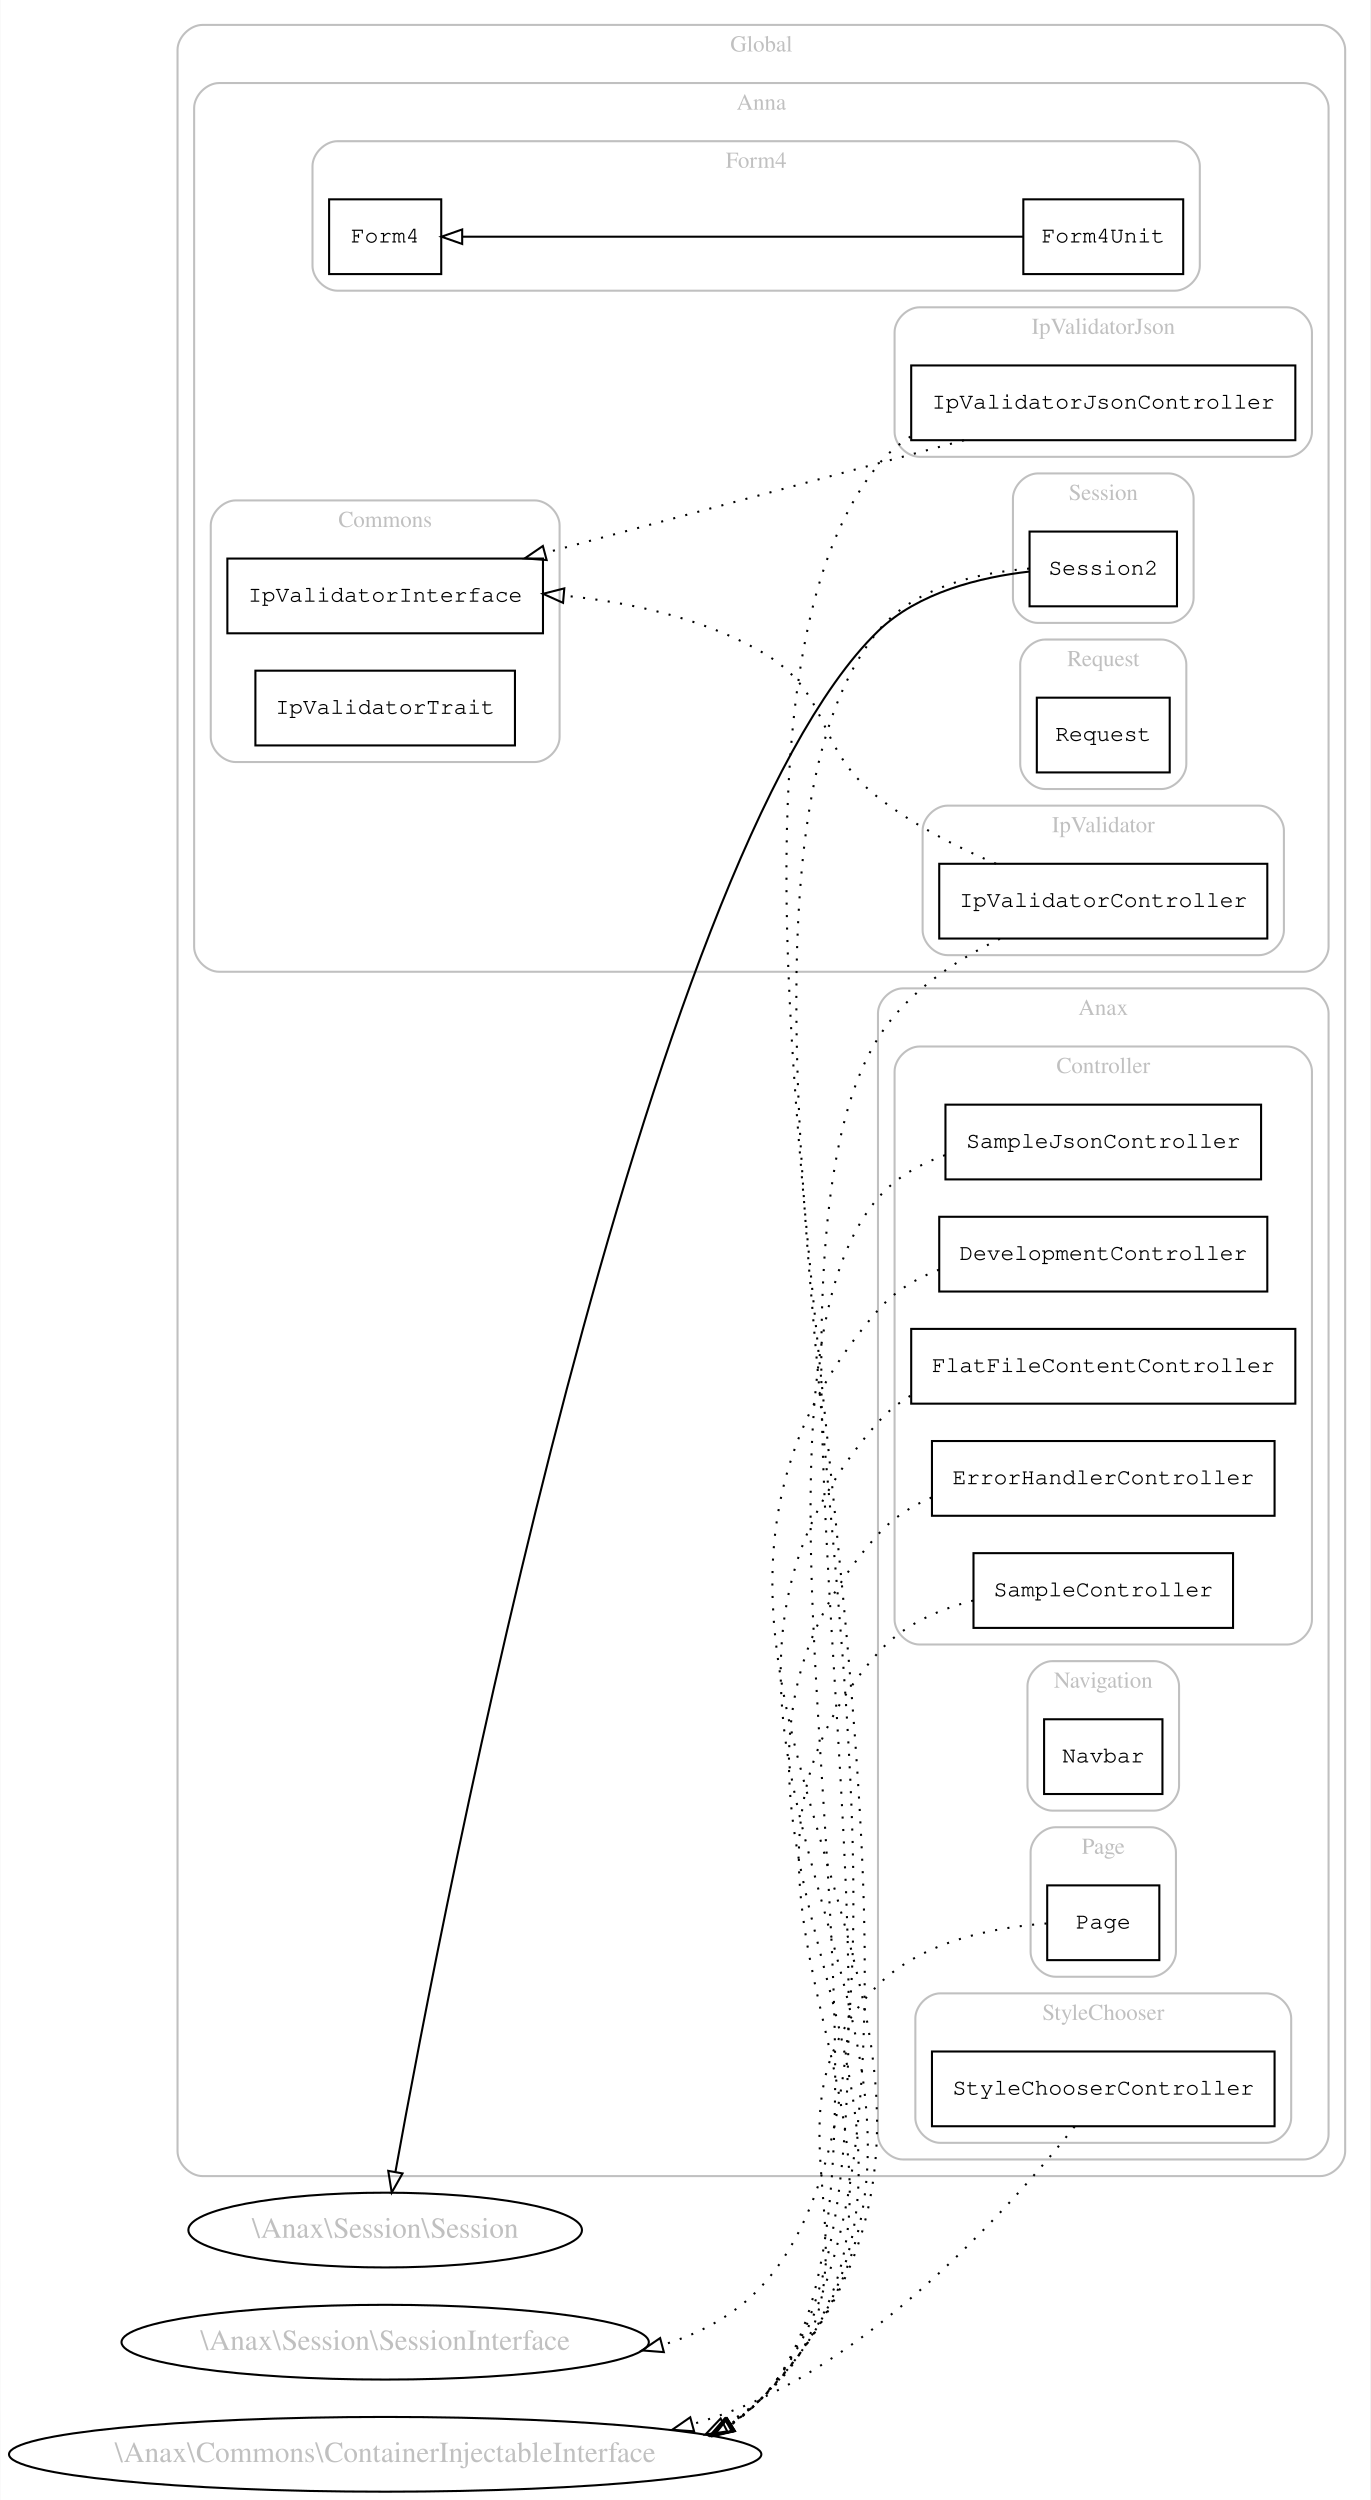
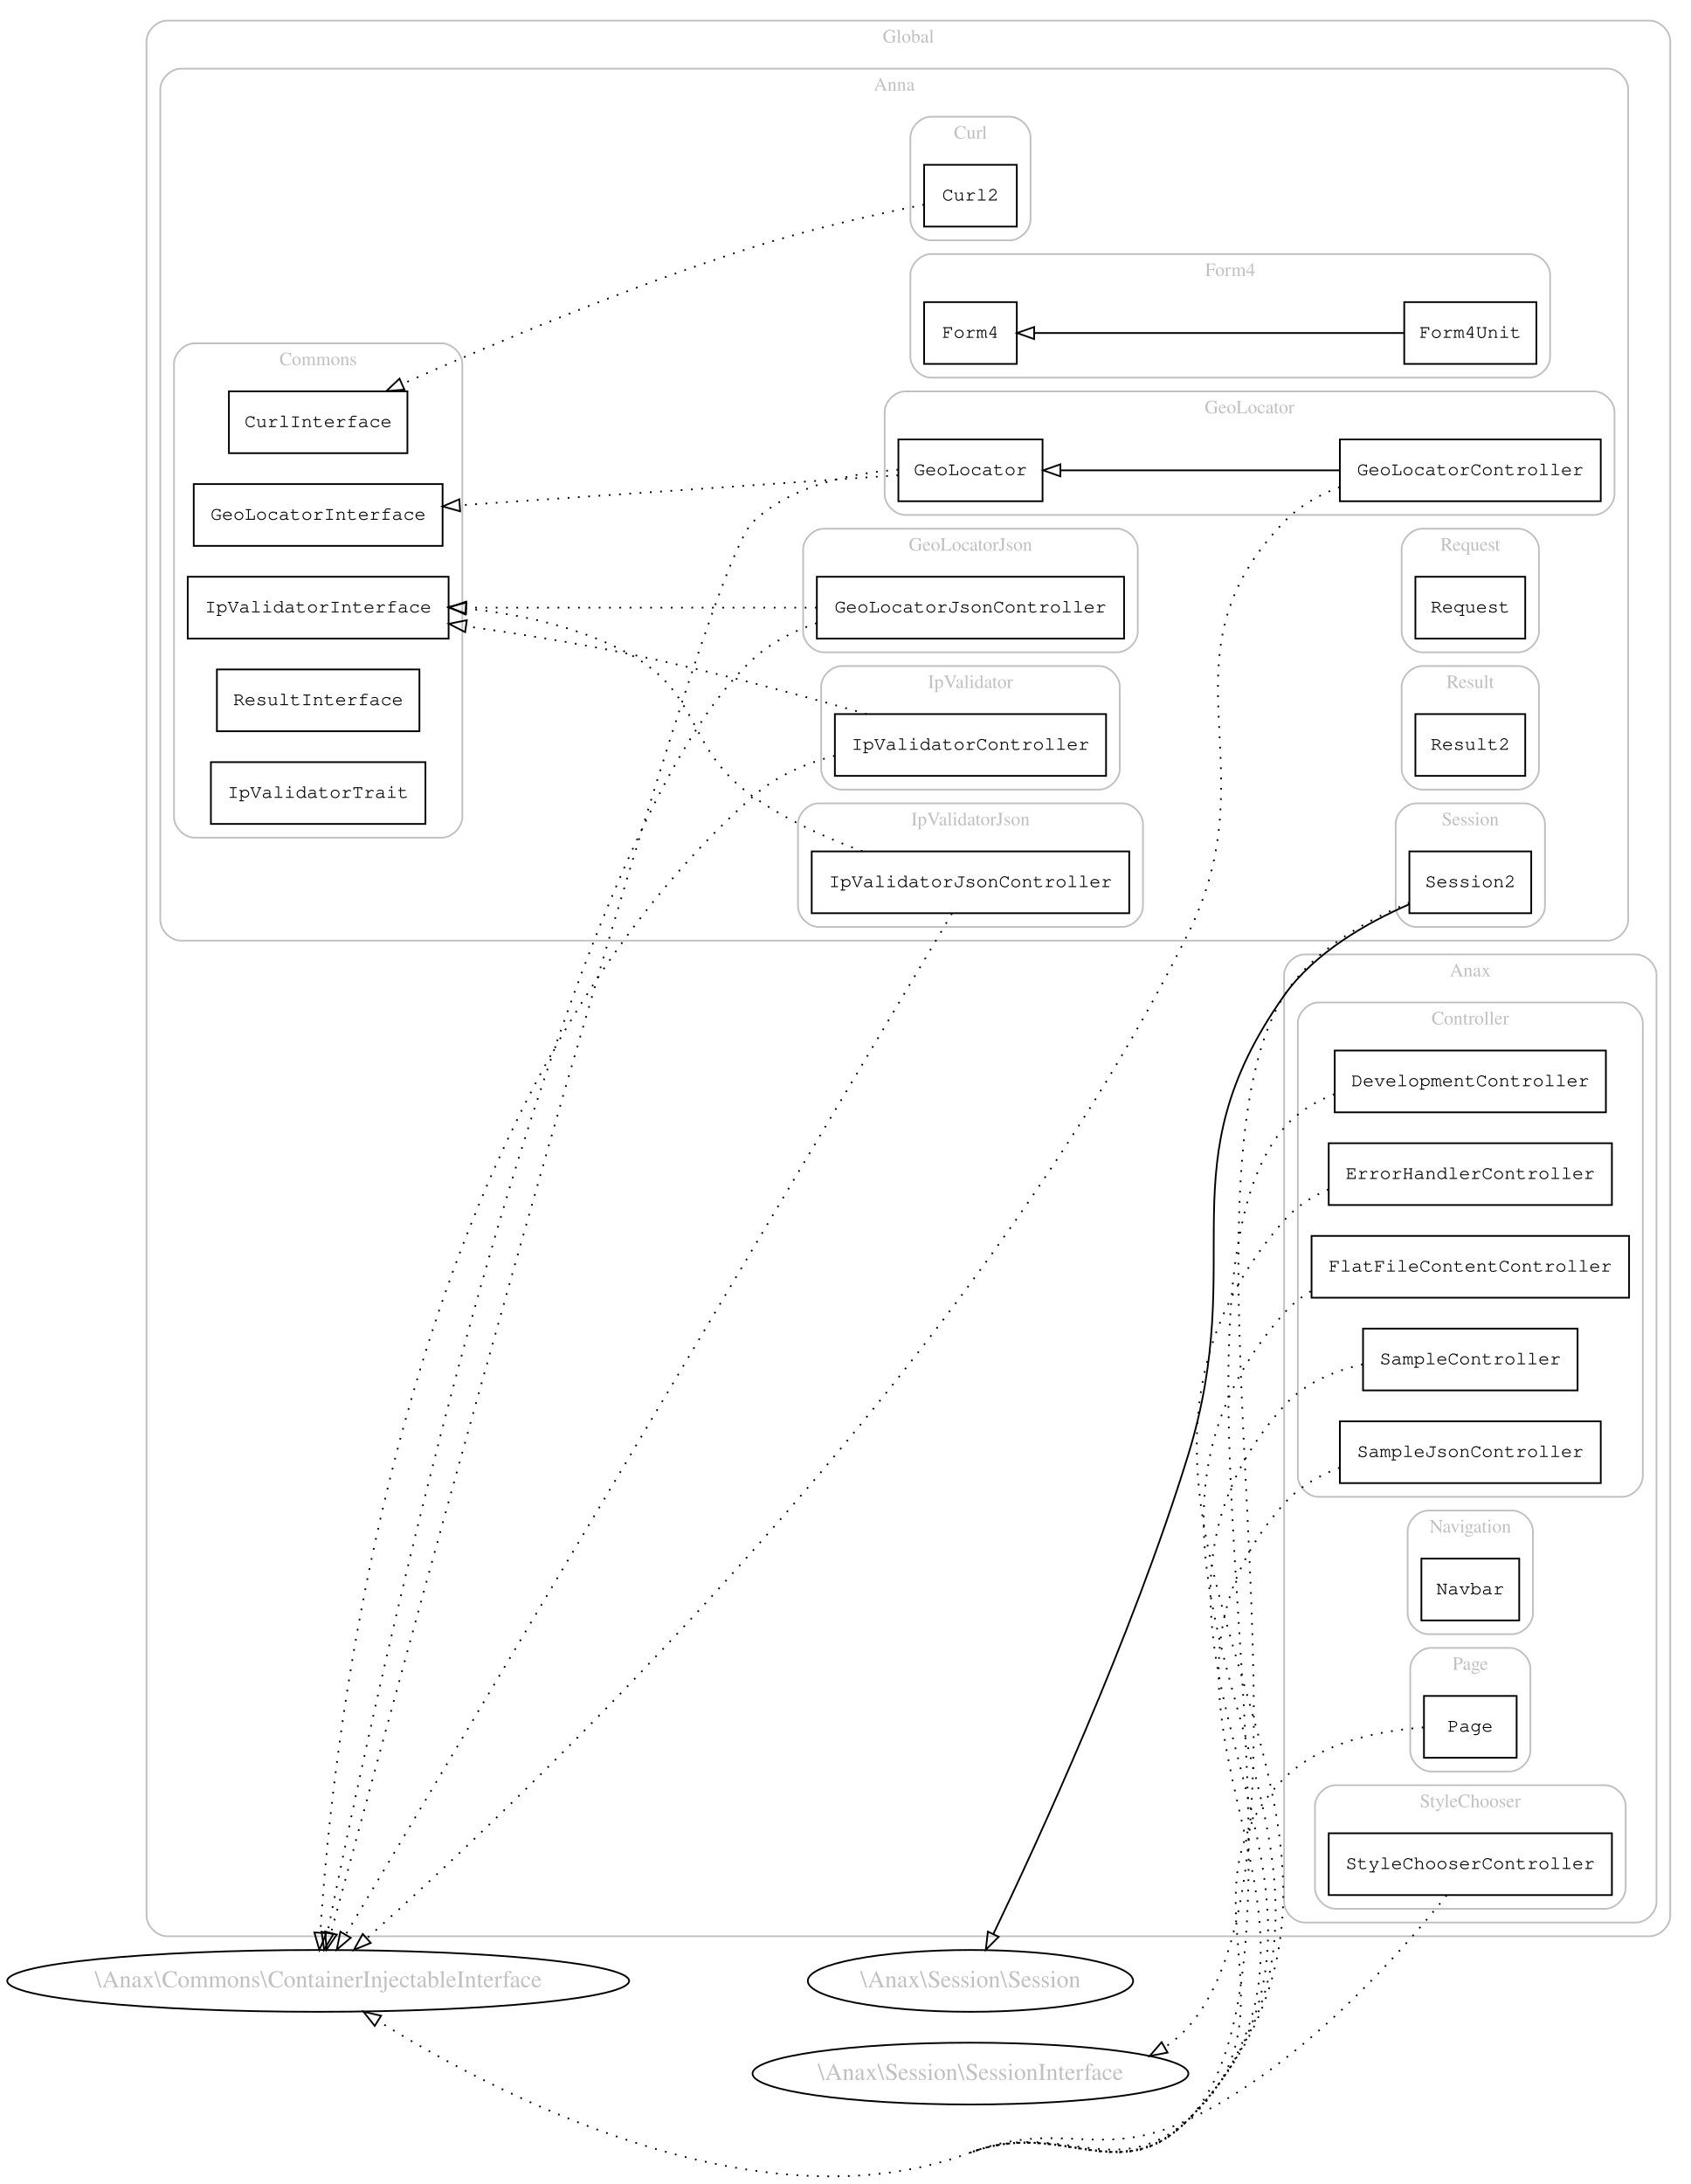
- <svg xmlns="http://www.w3.org/2000/svg" width="660pt" height="1204pt" viewBox="0.00 0.00 659.67 1204.00">
-   <g id="graph0" class="graph" transform="scale(1 1) rotate(0) translate(4 1200)">
-     <polygon fill="#ffffff" stroke="transparent" points="-4,4 -4,-1200 655.668,-1200 655.668,4 -4,4" />
+ <svg xmlns="http://www.w3.org/2000/svg" width="985pt" height="1272pt" viewBox="0.00 0.00 985.15 1272.32">
+   <g id="graph0" class="graph" transform="scale(1 1) rotate(0) translate(4 1268.324)">
+     <polygon fill="#ffffff" stroke="transparent" points="-4,4 -4,-1268.324 981.145,-1268.324 981.145,4 -4,4" />
    <g id="clust1" class="cluster">
-       <path fill="none" stroke="#c0c0c0" d="M93.334,-152C93.334,-152 631.668,-152 631.668,-152 637.668,-152 643.668,-158 643.668,-164 643.668,-164 643.668,-1176 643.668,-1176 643.668,-1182 637.668,-1188 631.668,-1188 631.668,-1188 93.334,-1188 93.334,-1188 87.334,-1188 81.334,-1182 81.334,-1176 81.334,-1176 81.334,-164 81.334,-164 81.334,-158 87.334,-152 93.334,-152" />
-       <text text-anchor="middle" x="362.501" y="-1175.2" font-family="Times,serif" font-size="11.00" fill="#c0c0c0">Global</text>
+       <path fill="none" stroke="#c0c0c0" d="M93.334,-140.324C93.334,-140.324 957.145,-140.324 957.145,-140.324 963.145,-140.324 969.145,-146.324 969.145,-152.324 969.145,-152.324 969.145,-1244.324 969.145,-1244.324 969.145,-1250.324 963.145,-1256.324 957.145,-1256.324 957.145,-1256.324 93.334,-1256.324 93.334,-1256.324 87.334,-1256.324 81.334,-1250.324 81.334,-1244.324 81.334,-1244.324 81.334,-152.324 81.334,-152.324 81.334,-146.324 87.334,-140.324 93.334,-140.324" />
+       <text text-anchor="middle" x="525.24" y="-1243.524" font-family="Times,serif" font-size="11.00" fill="#c0c0c0">Global</text>
    </g>
    <g id="clust2" class="cluster">
-       <path fill="none" stroke="#c0c0c0" d="M430.668,-160C430.668,-160 623.668,-160 623.668,-160 629.668,-160 635.668,-166 635.668,-172 635.668,-172 635.668,-712 635.668,-712 635.668,-718 629.668,-724 623.668,-724 623.668,-724 430.668,-724 430.668,-724 424.668,-724 418.668,-718 418.668,-712 418.668,-712 418.668,-172 418.668,-172 418.668,-166 424.668,-160 430.668,-160" />
-       <text text-anchor="middle" x="527.168" y="-711.2" font-family="Times,serif" font-size="11.00" fill="#c0c0c0">Anax</text>
+       <path fill="none" stroke="#c0c0c0" d="M101.334,-720.324C101.334,-720.324 932.645,-720.324 932.645,-720.324 938.645,-720.324 944.645,-726.324 944.645,-732.324 944.645,-732.324 944.645,-1216.324 944.645,-1216.324 944.645,-1222.324 938.645,-1228.324 932.645,-1228.324 932.645,-1228.324 101.334,-1228.324 101.334,-1228.324 95.334,-1228.324 89.334,-1222.324 89.334,-1216.324 89.334,-1216.324 89.334,-732.324 89.334,-732.324 89.334,-726.324 95.334,-720.324 101.334,-720.324" />
+       <text text-anchor="middle" x="516.99" y="-1215.524" font-family="Times,serif" font-size="11.00" fill="#c0c0c0">Anna</text>
    </g>
    <g id="clust3" class="cluster">
-       <path fill="none" stroke="#c0c0c0" d="M438.668,-408C438.668,-408 615.668,-408 615.668,-408 621.668,-408 627.668,-414 627.668,-420 627.668,-420 627.668,-684 627.668,-684 627.668,-690 621.668,-696 615.668,-696 615.668,-696 438.668,-696 438.668,-696 432.668,-696 426.668,-690 426.668,-684 426.668,-684 426.668,-420 426.668,-420 426.668,-414 432.668,-408 438.668,-408" />
-       <text text-anchor="middle" x="527.168" y="-683.2" font-family="Times,serif" font-size="11.00" fill="#c0c0c0">Controller</text>
+       <path fill="none" stroke="#c0c0c0" d="M109.334,-780.324C109.334,-780.324 253.334,-780.324 253.334,-780.324 259.334,-780.324 265.334,-786.324 265.334,-792.324 265.334,-792.324 265.334,-1056.324 265.334,-1056.324 265.334,-1062.324 259.334,-1068.324 253.334,-1068.324 253.334,-1068.324 109.334,-1068.324 109.334,-1068.324 103.334,-1068.324 97.334,-1062.324 97.334,-1056.324 97.334,-1056.324 97.334,-792.324 97.334,-792.324 97.334,-786.324 103.334,-780.324 109.334,-780.324" />
+       <text text-anchor="middle" x="181.334" y="-1055.524" font-family="Times,serif" font-size="11.00" fill="#c0c0c0">Commons</text>
    </g>
    <g id="clust4" class="cluster">
-       <path fill="none" stroke="#c0c0c0" d="M502.668,-328C502.668,-328 551.668,-328 551.668,-328 557.668,-328 563.668,-334 563.668,-340 563.668,-340 563.668,-388 563.668,-388 563.668,-394 557.668,-400 551.668,-400 551.668,-400 502.668,-400 502.668,-400 496.668,-400 490.668,-394 490.668,-388 490.668,-388 490.668,-340 490.668,-340 490.668,-334 496.668,-328 502.668,-328" />
-       <text text-anchor="middle" x="527.168" y="-387.2" font-family="Times,serif" font-size="11.00" fill="#c0c0c0">Navigation</text>
+       <path fill="none" stroke="#c0c0c0" d="M538.407,-1128.324C538.407,-1128.324 584.407,-1128.324 584.407,-1128.324 590.407,-1128.324 596.407,-1134.324 596.407,-1140.324 596.407,-1140.324 596.407,-1188.324 596.407,-1188.324 596.407,-1194.324 590.407,-1200.324 584.407,-1200.324 584.407,-1200.324 538.407,-1200.324 538.407,-1200.324 532.407,-1200.324 526.407,-1194.324 526.407,-1188.324 526.407,-1188.324 526.407,-1140.324 526.407,-1140.324 526.407,-1134.324 532.407,-1128.324 538.407,-1128.324" />
+       <text text-anchor="middle" x="561.407" y="-1187.524" font-family="Times,serif" font-size="11.00" fill="#c0c0c0">Curl</text>
    </g>
    <g id="clust5" class="cluster">
-       <path fill="none" stroke="#c0c0c0" d="M504.168,-248C504.168,-248 550.168,-248 550.168,-248 556.168,-248 562.168,-254 562.168,-260 562.168,-260 562.168,-308 562.168,-308 562.168,-314 556.168,-320 550.168,-320 550.168,-320 504.168,-320 504.168,-320 498.168,-320 492.168,-314 492.168,-308 492.168,-308 492.168,-260 492.168,-260 492.168,-254 498.168,-248 504.168,-248" />
-       <text text-anchor="middle" x="527.168" y="-307.2" font-family="Times,serif" font-size="11.00" fill="#c0c0c0">Page</text>
+       <path fill="none" stroke="#c0c0c0" d="M538.407,-1048.324C538.407,-1048.324 887.145,-1048.324 887.145,-1048.324 893.145,-1048.324 899.145,-1054.324 899.145,-1060.324 899.145,-1060.324 899.145,-1108.324 899.145,-1108.324 899.145,-1114.324 893.145,-1120.324 887.145,-1120.324 887.145,-1120.324 538.407,-1120.324 538.407,-1120.324 532.407,-1120.324 526.407,-1114.324 526.407,-1108.324 526.407,-1108.324 526.407,-1060.324 526.407,-1060.324 526.407,-1054.324 532.407,-1048.324 538.407,-1048.324" />
+       <text text-anchor="middle" x="712.776" y="-1107.524" font-family="Times,serif" font-size="11.00" fill="#c0c0c0">Form4</text>
    </g>
    <g id="clust6" class="cluster">
-       <path fill="none" stroke="#c0c0c0" d="M448.668,-168C448.668,-168 605.668,-168 605.668,-168 611.668,-168 617.668,-174 617.668,-180 617.668,-180 617.668,-228 617.668,-228 617.668,-234 611.668,-240 605.668,-240 605.668,-240 448.668,-240 448.668,-240 442.668,-240 436.668,-234 436.668,-228 436.668,-228 436.668,-180 436.668,-180 436.668,-174 442.668,-168 448.668,-168" />
-       <text text-anchor="middle" x="527.168" y="-227.2" font-family="Times,serif" font-size="11.00" fill="#c0c0c0">StyleChooser</text>
+       <path fill="none" stroke="#c0c0c0" d="M523.407,-968.324C523.407,-968.324 924.645,-968.324 924.645,-968.324 930.645,-968.324 936.645,-974.324 936.645,-980.324 936.645,-980.324 936.645,-1028.324 936.645,-1028.324 936.645,-1034.324 930.645,-1040.324 924.645,-1040.324 924.645,-1040.324 523.407,-1040.324 523.407,-1040.324 517.407,-1040.324 511.407,-1034.324 511.407,-1028.324 511.407,-1028.324 511.407,-980.324 511.407,-980.324 511.407,-974.324 517.407,-968.324 523.407,-968.324" />
+       <text text-anchor="middle" x="724.026" y="-1027.524" font-family="Times,serif" font-size="11.00" fill="#c0c0c0">GeoLocator</text>
    </g>
    <g id="clust7" class="cluster">
-       <path fill="none" stroke="#c0c0c0" d="M101.334,-732C101.334,-732 623.668,-732 623.668,-732 629.668,-732 635.668,-738 635.668,-744 635.668,-744 635.668,-1148 635.668,-1148 635.668,-1154 629.668,-1160 623.668,-1160 623.668,-1160 101.334,-1160 101.334,-1160 95.334,-1160 89.334,-1154 89.334,-1148 89.334,-1148 89.334,-744 89.334,-744 89.334,-738 95.334,-732 101.334,-732" />
-       <text text-anchor="middle" x="362.501" y="-1147.2" font-family="Times,serif" font-size="11.00" fill="#c0c0c0">Anna</text>
+       <path fill="none" stroke="#c0c0c0" d="M475.907,-888.324C475.907,-888.324 646.907,-888.324 646.907,-888.324 652.907,-888.324 658.907,-894.324 658.907,-900.324 658.907,-900.324 658.907,-948.324 658.907,-948.324 658.907,-954.324 652.907,-960.324 646.907,-960.324 646.907,-960.324 475.907,-960.324 475.907,-960.324 469.907,-960.324 463.907,-954.324 463.907,-948.324 463.907,-948.324 463.907,-900.324 463.907,-900.324 463.907,-894.324 469.907,-888.324 475.907,-888.324" />
+       <text text-anchor="middle" x="561.407" y="-947.524" font-family="Times,serif" font-size="11.00" fill="#c0c0c0">GeoLocatorJson</text>
    </g>
    <g id="clust8" class="cluster">
-       <path fill="none" stroke="#c0c0c0" d="M438.668,-980C438.668,-980 615.668,-980 615.668,-980 621.668,-980 627.668,-986 627.668,-992 627.668,-992 627.668,-1040 627.668,-1040 627.668,-1046 621.668,-1052 615.668,-1052 615.668,-1052 438.668,-1052 438.668,-1052 432.668,-1052 426.668,-1046 426.668,-1040 426.668,-1040 426.668,-992 426.668,-992 426.668,-986 432.668,-980 438.668,-980" />
-       <text text-anchor="middle" x="527.168" y="-1039.2" font-family="Times,serif" font-size="11.00" fill="#c0c0c0">IpValidatorJson</text>
+       <path fill="none" stroke="#c0c0c0" d="M486.407,-808.324C486.407,-808.324 636.407,-808.324 636.407,-808.324 642.407,-808.324 648.407,-814.324 648.407,-820.324 648.407,-820.324 648.407,-868.324 648.407,-868.324 648.407,-874.324 642.407,-880.324 636.407,-880.324 636.407,-880.324 486.407,-880.324 486.407,-880.324 480.407,-880.324 474.407,-874.324 474.407,-868.324 474.407,-868.324 474.407,-820.324 474.407,-820.324 474.407,-814.324 480.407,-808.324 486.407,-808.324" />
+       <text text-anchor="middle" x="561.407" y="-867.524" font-family="Times,serif" font-size="11.00" fill="#c0c0c0">IpValidator</text>
    </g>
    <g id="clust9" class="cluster">
-       <path fill="none" stroke="#c0c0c0" d="M158.334,-1060C158.334,-1060 561.668,-1060 561.668,-1060 567.668,-1060 573.668,-1066 573.668,-1072 573.668,-1072 573.668,-1120 573.668,-1120 573.668,-1126 567.668,-1132 561.668,-1132 561.668,-1132 158.334,-1132 158.334,-1132 152.334,-1132 146.334,-1126 146.334,-1120 146.334,-1120 146.334,-1072 146.334,-1072 146.334,-1066 152.334,-1060 158.334,-1060" />
-       <text text-anchor="middle" x="360.001" y="-1119.2" font-family="Times,serif" font-size="11.00" fill="#c0c0c0">Form4</text>
+       <path fill="none" stroke="#c0c0c0" d="M472.907,-728.324C472.907,-728.324 649.907,-728.324 649.907,-728.324 655.907,-728.324 661.907,-734.324 661.907,-740.324 661.907,-740.324 661.907,-788.324 661.907,-788.324 661.907,-794.324 655.907,-800.324 649.907,-800.324 649.907,-800.324 472.907,-800.324 472.907,-800.324 466.907,-800.324 460.907,-794.324 460.907,-788.324 460.907,-788.324 460.907,-740.324 460.907,-740.324 460.907,-734.324 466.907,-728.324 472.907,-728.324" />
+       <text text-anchor="middle" x="561.407" y="-787.524" font-family="Times,serif" font-size="11.00" fill="#c0c0c0">IpValidatorJson</text>
    </g>
    <g id="clust10" class="cluster">
-       <path fill="none" stroke="#c0c0c0" d="M109.334,-833C109.334,-833 253.334,-833 253.334,-833 259.334,-833 265.334,-839 265.334,-845 265.334,-845 265.334,-947 265.334,-947 265.334,-953 259.334,-959 253.334,-959 253.334,-959 109.334,-959 109.334,-959 103.334,-959 97.334,-953 97.334,-947 97.334,-947 97.334,-845 97.334,-845 97.334,-839 103.334,-833 109.334,-833" />
-       <text text-anchor="middle" x="181.334" y="-946.2" font-family="Times,serif" font-size="11.00" fill="#c0c0c0">Commons</text>
+       <path fill="none" stroke="#c0c0c0" d="M824.645,-888.324C824.645,-888.324 880.645,-888.324 880.645,-888.324 886.645,-888.324 892.645,-894.324 892.645,-900.324 892.645,-900.324 892.645,-948.324 892.645,-948.324 892.645,-954.324 886.645,-960.324 880.645,-960.324 880.645,-960.324 824.645,-960.324 824.645,-960.324 818.645,-960.324 812.645,-954.324 812.645,-948.324 812.645,-948.324 812.645,-900.324 812.645,-900.324 812.645,-894.324 818.645,-888.324 824.645,-888.324" />
+       <text text-anchor="middle" x="852.645" y="-947.524" font-family="Times,serif" font-size="11.00" fill="#c0c0c0">Request</text>
    </g>
    <g id="clust11" class="cluster">
-       <path fill="none" stroke="#c0c0c0" d="M495.668,-900C495.668,-900 558.668,-900 558.668,-900 564.668,-900 570.668,-906 570.668,-912 570.668,-912 570.668,-960 570.668,-960 570.668,-966 564.668,-972 558.668,-972 558.668,-972 495.668,-972 495.668,-972 489.668,-972 483.668,-966 483.668,-960 483.668,-960 483.668,-912 483.668,-912 483.668,-906 489.668,-900 495.668,-900" />
-       <text text-anchor="middle" x="527.168" y="-959.2" font-family="Times,serif" font-size="11.00" fill="#c0c0c0">Session</text>
+       <path fill="none" stroke="#c0c0c0" d="M824.645,-808.324C824.645,-808.324 880.645,-808.324 880.645,-808.324 886.645,-808.324 892.645,-814.324 892.645,-820.324 892.645,-820.324 892.645,-868.324 892.645,-868.324 892.645,-874.324 886.645,-880.324 880.645,-880.324 880.645,-880.324 824.645,-880.324 824.645,-880.324 818.645,-880.324 812.645,-874.324 812.645,-868.324 812.645,-868.324 812.645,-820.324 812.645,-820.324 812.645,-814.324 818.645,-808.324 824.645,-808.324" />
+       <text text-anchor="middle" x="852.645" y="-867.524" font-family="Times,serif" font-size="11.00" fill="#c0c0c0">Result</text>
    </g>
    <g id="clust12" class="cluster">
-       <path fill="none" stroke="#c0c0c0" d="M499.168,-820C499.168,-820 555.168,-820 555.168,-820 561.168,-820 567.168,-826 567.168,-832 567.168,-832 567.168,-880 567.168,-880 567.168,-886 561.168,-892 555.168,-892 555.168,-892 499.168,-892 499.168,-892 493.168,-892 487.168,-886 487.168,-880 487.168,-880 487.168,-832 487.168,-832 487.168,-826 493.168,-820 499.168,-820" />
-       <text text-anchor="middle" x="527.168" y="-879.2" font-family="Times,serif" font-size="11.00" fill="#c0c0c0">Request</text>
+       <path fill="none" stroke="#c0c0c0" d="M821.145,-728.324C821.145,-728.324 884.145,-728.324 884.145,-728.324 890.145,-728.324 896.145,-734.324 896.145,-740.324 896.145,-740.324 896.145,-788.324 896.145,-788.324 896.145,-794.324 890.145,-800.324 884.145,-800.324 884.145,-800.324 821.145,-800.324 821.145,-800.324 815.145,-800.324 809.145,-794.324 809.145,-788.324 809.145,-788.324 809.145,-740.324 809.145,-740.324 809.145,-734.324 815.145,-728.324 821.145,-728.324" />
+       <text text-anchor="middle" x="852.645" y="-787.524" font-family="Times,serif" font-size="11.00" fill="#c0c0c0">Session</text>
    </g>
    <g id="clust13" class="cluster">
-       <path fill="none" stroke="#c0c0c0" d="M452.168,-740C452.168,-740 602.168,-740 602.168,-740 608.168,-740 614.168,-746 614.168,-752 614.168,-752 614.168,-800 614.168,-800 614.168,-806 608.168,-812 602.168,-812 602.168,-812 452.168,-812 452.168,-812 446.168,-812 440.168,-806 440.168,-800 440.168,-800 440.168,-752 440.168,-752 440.168,-746 446.168,-740 452.168,-740" />
-       <text text-anchor="middle" x="527.168" y="-799.2" font-family="Times,serif" font-size="11.00" fill="#c0c0c0">IpValidator</text>
+       <path fill="none" stroke="#c0c0c0" d="M756.145,-148.324C756.145,-148.324 949.145,-148.324 949.145,-148.324 955.145,-148.324 961.145,-154.324 961.145,-160.324 961.145,-160.324 961.145,-700.324 961.145,-700.324 961.145,-706.324 955.145,-712.324 949.145,-712.324 949.145,-712.324 756.145,-712.324 756.145,-712.324 750.145,-712.324 744.145,-706.324 744.145,-700.324 744.145,-700.324 744.145,-160.324 744.145,-160.324 744.145,-154.324 750.145,-148.324 756.145,-148.324" />
+       <text text-anchor="middle" x="852.645" y="-699.524" font-family="Times,serif" font-size="11.00" fill="#c0c0c0">Anax</text>
+     </g>
+     <g id="clust14" class="cluster">
+       <path fill="none" stroke="#c0c0c0" d="M764.145,-396.324C764.145,-396.324 941.145,-396.324 941.145,-396.324 947.145,-396.324 953.145,-402.324 953.145,-408.324 953.145,-408.324 953.145,-672.324 953.145,-672.324 953.145,-678.324 947.145,-684.324 941.145,-684.324 941.145,-684.324 764.145,-684.324 764.145,-684.324 758.145,-684.324 752.145,-678.324 752.145,-672.324 752.145,-672.324 752.145,-408.324 752.145,-408.324 752.145,-402.324 758.145,-396.324 764.145,-396.324" />
+       <text text-anchor="middle" x="852.645" y="-671.524" font-family="Times,serif" font-size="11.00" fill="#c0c0c0">Controller</text>
+     </g>
+     <g id="clust15" class="cluster">
+       <path fill="none" stroke="#c0c0c0" d="M828.145,-316.324C828.145,-316.324 877.145,-316.324 877.145,-316.324 883.145,-316.324 889.145,-322.324 889.145,-328.324 889.145,-328.324 889.145,-376.324 889.145,-376.324 889.145,-382.324 883.145,-388.324 877.145,-388.324 877.145,-388.324 828.145,-388.324 828.145,-388.324 822.145,-388.324 816.145,-382.324 816.145,-376.324 816.145,-376.324 816.145,-328.324 816.145,-328.324 816.145,-322.324 822.145,-316.324 828.145,-316.324" />
+       <text text-anchor="middle" x="852.645" y="-375.524" font-family="Times,serif" font-size="11.00" fill="#c0c0c0">Navigation</text>
+     </g>
+     <g id="clust16" class="cluster">
+       <path fill="none" stroke="#c0c0c0" d="M829.645,-236.324C829.645,-236.324 875.645,-236.324 875.645,-236.324 881.645,-236.324 887.645,-242.324 887.645,-248.324 887.645,-248.324 887.645,-296.324 887.645,-296.324 887.645,-302.324 881.645,-308.324 875.645,-308.324 875.645,-308.324 829.645,-308.324 829.645,-308.324 823.645,-308.324 817.645,-302.324 817.645,-296.324 817.645,-296.324 817.645,-248.324 817.645,-248.324 817.645,-242.324 823.645,-236.324 829.645,-236.324" />
+       <text text-anchor="middle" x="852.645" y="-295.524" font-family="Times,serif" font-size="11.00" fill="#c0c0c0">Page</text>
+     </g>
+     <g id="clust17" class="cluster">
+       <path fill="none" stroke="#c0c0c0" d="M774.145,-156.324C774.145,-156.324 931.145,-156.324 931.145,-156.324 937.145,-156.324 943.145,-162.324 943.145,-168.324 943.145,-168.324 943.145,-216.324 943.145,-216.324 943.145,-222.324 937.145,-228.324 931.145,-228.324 931.145,-228.324 774.145,-228.324 774.145,-228.324 768.145,-228.324 762.145,-222.324 762.145,-216.324 762.145,-216.324 762.145,-168.324 762.145,-168.324 762.145,-162.324 768.145,-156.324 774.145,-156.324" />
+       <text text-anchor="middle" x="852.645" y="-215.524" font-family="Times,serif" font-size="11.00" fill="#c0c0c0">StyleChooser</text>
    </g>
    <g id="node1" class="node">
-       <polygon fill="none" stroke="#000000" points="606.168,-614 448.168,-614 448.168,-578 606.168,-578 606.168,-614" />
-       <text text-anchor="middle" x="527.168" y="-593.2" font-family="Courier,monospace" font-size="11.00" fill="#000000">DevelopmentController</text>
+       <polygon fill="none" stroke="#000000" points="233.334,-1040.324 129.334,-1040.324 129.334,-1004.324 233.334,-1004.324 233.334,-1040.324" />
+       <text text-anchor="middle" x="181.334" y="-1019.524" font-family="Courier,monospace" font-size="11.00" fill="#000000">CurlInterface</text>
+     </g>
+     <g id="node2" class="node">
+       <polygon fill="none" stroke="#000000" points="253.834,-986.324 108.834,-986.324 108.834,-950.324 253.834,-950.324 253.834,-986.324" />
+       <text text-anchor="middle" x="181.334" y="-965.524" font-family="Courier,monospace" font-size="11.00" fill="#000000">GeoLocatorInterface</text>
+     </g>
+     <g id="node3" class="node">
+       <polygon fill="none" stroke="#000000" points="257.334,-932.324 105.334,-932.324 105.334,-896.324 257.334,-896.324 257.334,-932.324" />
+       <text text-anchor="middle" x="181.334" y="-911.524" font-family="Courier,monospace" font-size="11.00" fill="#000000">IpValidatorInterface</text>
+     </g>
+     <g id="node4" class="node">
+       <polygon fill="none" stroke="#000000" points="240.334,-878.324 122.334,-878.324 122.334,-842.324 240.334,-842.324 240.334,-878.324" />
+       <text text-anchor="middle" x="181.334" y="-857.524" font-family="Courier,monospace" font-size="11.00" fill="#000000">ResultInterface</text>
+     </g>
+     <g id="node5" class="node">
+       <polygon fill="none" stroke="#000000" points="243.834,-824.324 118.834,-824.324 118.834,-788.324 243.834,-788.324 243.834,-824.324" />
+       <text text-anchor="middle" x="181.334" y="-803.524" font-family="Courier,monospace" font-size="11.00" fill="#000000">IpValidatorTrait</text>
+     </g>
+     <g id="node6" class="node">
+       <polygon fill="none" stroke="#000000" points="588.407,-1172.324 534.407,-1172.324 534.407,-1136.324 588.407,-1136.324 588.407,-1172.324" />
+       <text text-anchor="middle" x="561.407" y="-1151.524" font-family="Courier,monospace" font-size="11.00" fill="#000000">Curl2</text>
+     </g>
+     <g id="edge6" class="edge">
+       <path fill="none" stroke="#000000" stroke-dasharray="1,5" d="M534.384,-1149.157C508.504,-1143.921 468.501,-1135.073 434.668,-1124.324 362.076,-1101.263 280.831,-1066.978 230.378,-1044.638" />
+       <polygon fill="none" stroke="#000000" points="231.577,-1041.34 221.018,-1040.473 228.732,-1047.736 231.577,-1041.34" />
+     </g>
+     <g id="node7" class="node">
+       <polygon fill="none" stroke="#000000" points="588.407,-1092.324 534.407,-1092.324 534.407,-1056.324 588.407,-1056.324 588.407,-1092.324" />
+       <text text-anchor="middle" x="561.407" y="-1071.524" font-family="Courier,monospace" font-size="11.00" fill="#000000">Form4</text>
+     </g>
+     <g id="node8" class="node">
+       <polygon fill="none" stroke="#000000" points="891.145,-1092.324 814.145,-1092.324 814.145,-1056.324 891.145,-1056.324 891.145,-1092.324" />
+       <text text-anchor="middle" x="852.645" y="-1071.524" font-family="Courier,monospace" font-size="11.00" fill="#000000">Form4Unit</text>
+     </g>
+     <g id="edge7" class="edge">
+       <path fill="none" stroke="#000000" d="M813.971,-1074.324C757.716,-1074.324 654.002,-1074.324 598.596,-1074.324" />
+       <polygon fill="none" stroke="#000000" points="598.51,-1070.824 588.51,-1074.324 598.51,-1077.824 598.51,-1070.824" />
+     </g>
+     <g id="node9" class="node">
+       <polygon fill="none" stroke="#000000" points="603.407,-1012.324 519.407,-1012.324 519.407,-976.324 603.407,-976.324 603.407,-1012.324" />
+       <text text-anchor="middle" x="561.407" y="-991.524" font-family="Courier,monospace" font-size="11.00" fill="#000000">GeoLocator</text>
+     </g>
+     <g id="edge9" class="edge">
+       <path fill="none" stroke="#000000" stroke-dasharray="1,5" d="M519.28,-991.443C457.962,-987.248 342.879,-979.375 264.203,-973.993" />
+       <polygon fill="none" stroke="#000000" points="264.05,-970.475 253.835,-973.284 263.572,-977.458 264.05,-970.475" />
+     </g>
+     <g id="node25" class="node">
+       <ellipse fill="none" stroke="#000000" cx="181.334" cy="-114.324" rx="181.168" ry="18" />
+       <text text-anchor="middle" x="181.334" y="-110.624" font-family="Times,serif" font-size="14.00" fill="#c0c0c0">\Anax\Commons\ContainerInjectableInterface</text>
+     </g>
+     <g id="edge8" class="edge">
+       <path fill="none" stroke="#000000" stroke-dasharray="1,5" d="M519.309,-994.691C491.903,-992.689 457.19,-985.593 434.668,-964.324 402.823,-934.252 227.426,-286.037 188.842,-142.36" />
+       <polygon fill="none" stroke="#000000" points="192.179,-141.291 186.207,-132.539 185.418,-143.105 192.179,-141.291" />
+     </g>
+     <g id="node10" class="node">
+       <polygon fill="none" stroke="#000000" points="928.645,-1012.324 776.645,-1012.324 776.645,-976.324 928.645,-976.324 928.645,-1012.324" />
+       <text text-anchor="middle" x="852.645" y="-991.524" font-family="Courier,monospace" font-size="11.00" fill="#000000">GeoLocatorController</text>
+     </g>
+     <g id="edge10" class="edge">
+       <path fill="none" stroke="#000000" d="M776.506,-994.324C725.377,-994.324 659.321,-994.324 613.977,-994.324" />
+       <polygon fill="none" stroke="#000000" points="613.775,-990.824 603.775,-994.324 613.775,-997.824 613.775,-990.824" />
+     </g>
+     <g id="edge11" class="edge">
+       <path fill="none" stroke="#000000" stroke-dasharray="1,5" d="M776.548,-984.55C764.444,-980.03 753.012,-973.558 744.145,-964.324 668.28,-885.32 736.894,-822.41 688.145,-724.324 558.304,-463.076 296.205,-216.406 209.73,-139.15" />
+       <polygon fill="none" stroke="#000000" points="211.953,-136.443 202.154,-132.415 207.302,-141.675 211.953,-136.443" />
+     </g>
+     <g id="node11" class="node">
+       <polygon fill="none" stroke="#000000" points="650.907,-932.324 471.907,-932.324 471.907,-896.324 650.907,-896.324 650.907,-932.324" />
+       <text text-anchor="middle" x="561.407" y="-911.524" font-family="Courier,monospace" font-size="11.00" fill="#000000">GeoLocatorJsonController</text>
+     </g>
+     <g id="edge13" class="edge">
+       <path fill="none" stroke="#000000" stroke-dasharray="1,5" d="M471.816,-914.324C410.199,-914.324 328.812,-914.324 267.865,-914.324" />
+       <polygon fill="none" stroke="#000000" points="267.5,-910.824 257.5,-914.324 267.5,-917.824 267.5,-910.824" />
+     </g>
+     <g id="edge12" class="edge">
+       <path fill="none" stroke="#000000" stroke-dasharray="1,5" d="M471.81,-905.307C458.166,-900.667 445.161,-893.958 434.668,-884.324 318.573,-777.746 211.708,-268.272 186.786,-142.461" />
+       <polygon fill="none" stroke="#000000" points="190.183,-141.593 184.817,-132.457 183.314,-142.945 190.183,-141.593" />
+     </g>
+     <g id="node12" class="node">
+       <polygon fill="none" stroke="#000000" points="640.407,-852.324 482.407,-852.324 482.407,-816.324 640.407,-816.324 640.407,-852.324" />
+       <text text-anchor="middle" x="561.407" y="-831.524" font-family="Courier,monospace" font-size="11.00" fill="#000000">IpValidatorController</text>
+     </g>
+     <g id="edge15" class="edge">
+       <path fill="none" stroke="#000000" stroke-dasharray="1,5" d="M500.944,-852.351C461.779,-863.554 409.524,-877.62 362.668,-887.324 331.866,-893.703 297.821,-899.181 267.628,-903.503" />
+       <polygon fill="none" stroke="#000000" points="266.96,-900.062 257.547,-904.924 267.937,-906.994 266.96,-900.062" />
+     </g>
+     <g id="edge14" class="edge">
+       <path fill="none" stroke="#000000" stroke-dasharray="1,5" d="M482.26,-828.046C464.997,-823.48 447.946,-816.104 434.668,-804.324 226.074,-619.268 189.004,-247.398 182.621,-142.468" />
+       <polygon fill="none" stroke="#000000" points="186.108,-142.139 182.052,-132.351 179.119,-142.532 186.108,-142.139" />
+     </g>
+     <g id="node13" class="node">
+       <polygon fill="none" stroke="#000000" points="653.907,-772.324 468.907,-772.324 468.907,-736.324 653.907,-736.324 653.907,-772.324" />
+       <text text-anchor="middle" x="561.407" y="-751.524" font-family="Courier,monospace" font-size="11.00" fill="#000000">IpValidatorJsonController</text>
+     </g>
+     <g id="edge17" class="edge">
+       <path fill="none" stroke="#000000" stroke-dasharray="1,5" d="M498.436,-772.409C477.065,-780.251 453.781,-790.794 434.668,-804.324 394.81,-832.54 405.476,-863.825 362.668,-887.324 333.967,-903.08 299.052,-910.533 267.552,-913.812" />
+       <polygon fill="none" stroke="#000000" points="267.097,-910.339 257.457,-914.735 267.735,-917.309 267.097,-910.339" />
+     </g>
+     <g id="edge16" class="edge">
+       <path fill="none" stroke="#000000" stroke-dasharray="1,5" d="M550.644,-736.201C497.293,-646.365 261.211,-248.828 197.322,-141.247" />
+       <polygon fill="none" stroke="#000000" points="200.299,-139.405 192.184,-132.594 194.281,-142.98 200.299,-139.405" />
+     </g>
+     <g id="node14" class="node">
+       <polygon fill="none" stroke="#000000" points="884.645,-932.324 820.645,-932.324 820.645,-896.324 884.645,-896.324 884.645,-932.324" />
+       <text text-anchor="middle" x="852.645" y="-911.524" font-family="Courier,monospace" font-size="11.00" fill="#000000">Request</text>
+     </g>
+     <g id="node15" class="node">
+       <polygon fill="none" stroke="#000000" points="884.645,-852.324 820.645,-852.324 820.645,-816.324 884.645,-816.324 884.645,-852.324" />
+       <text text-anchor="middle" x="852.645" y="-831.524" font-family="Courier,monospace" font-size="11.00" fill="#000000">Result2</text>
+     </g>
+     <g id="node16" class="node">
+       <polygon fill="none" stroke="#000000" points="888.145,-772.324 817.145,-772.324 817.145,-736.324 888.145,-736.324 888.145,-772.324" />
+       <text text-anchor="middle" x="852.645" y="-751.524" font-family="Courier,monospace" font-size="11.00" fill="#000000">Session2</text>
+     </g>
+     <g id="node26" class="node">
+       <ellipse fill="none" stroke="#000000" cx="561.407" cy="-114.324" rx="94.783" ry="18" />
+       <text text-anchor="middle" x="561.407" y="-110.624" font-family="Times,serif" font-size="14.00" fill="#c0c0c0">\Anax\Session\Session</text>
+     </g>
+     <g id="edge19" class="edge">
+       <path fill="none" stroke="#000000" d="M816.974,-741.479C792.738,-730.909 761.958,-713.533 744.145,-688.324 673.924,-588.947 724.028,-536.597 688.145,-420.324 655.422,-314.288 600.01,-194.223 574.714,-141.542" />
+       <polygon fill="none" stroke="#000000" points="577.853,-139.993 570.354,-132.508 571.549,-143.036 577.853,-139.993" />
+     </g>
+     <g id="node27" class="node">
+       <ellipse fill="none" stroke="#000000" cx="561.407" cy="-60.324" rx="126.978" ry="18" />
+       <text text-anchor="middle" x="561.407" y="-56.624" font-family="Times,serif" font-size="14.00" fill="#c0c0c0">\Anax\Session\SessionInterface</text>
+     </g>
+     <g id="edge20" class="edge">
+       <path fill="none" stroke="#000000" stroke-dasharray="1,5" d="M817.132,-742.511C792.307,-732.277 760.739,-714.874 744.145,-688.324 673.054,-574.579 777.285,-187.554 688.145,-87.324 684.123,-82.801 679.546,-78.931 674.575,-75.625" />
+       <polygon fill="none" stroke="#000000" points="676.274,-72.565 665.867,-70.581 672.766,-78.622 676.274,-72.565" />
    </g>
    <g id="node17" class="node">
-       <ellipse fill="none" stroke="#000000" cx="181.334" cy="-18" rx="181.168" ry="18" />
-       <text text-anchor="middle" x="181.334" y="-14.3" font-family="Times,serif" font-size="14.00" fill="#c0c0c0">\Anax\Commons\ContainerInjectableInterface</text>
+       <polygon fill="none" stroke="#000000" points="931.645,-656.324 773.645,-656.324 773.645,-620.324 931.645,-620.324 931.645,-656.324" />
+       <text text-anchor="middle" x="852.645" y="-635.524" font-family="Courier,monospace" font-size="11.00" fill="#000000">DevelopmentController</text>
    </g>
    <g id="edge1" class="edge">
-       <path fill="none" stroke="#000000" stroke-dasharray="1,5" d="M448.025,-588.514C436.846,-584.236 426.51,-578.001 418.668,-569 264.815,-392.405 524.824,-214.003 362.668,-45 358.04,-40.177 352.952,-35.964 347.509,-32.292" />
-       <polygon fill="none" stroke="#000000" points="349.049,-29.134 338.68,-26.959 345.43,-35.125 349.049,-29.134" />
-     </g>
-     <g id="node2" class="node">
-       <polygon fill="none" stroke="#000000" points="619.668,-560 434.668,-560 434.668,-524 619.668,-524 619.668,-560" />
-       <text text-anchor="middle" x="527.168" y="-539.2" font-family="Courier,monospace" font-size="11.00" fill="#000000">FlatFileContentController</text>
-     </g>
-     <g id="edge7" class="edge">
-       <path fill="none" stroke="#000000" stroke-dasharray="1,5" d="M434.245,-527.768C428.455,-524.302 423.162,-520.095 418.668,-515 279.522,-357.227 509.23,-195.909 362.668,-45 358.011,-40.205 352.898,-36.015 347.435,-32.363" />
-       <polygon fill="none" stroke="#000000" points="348.955,-29.194 338.577,-27.058 345.358,-35.199 348.955,-29.194" />
-     </g>
-     <g id="node3" class="node">
-       <polygon fill="none" stroke="#000000" points="609.668,-506 444.668,-506 444.668,-470 609.668,-470 609.668,-506" />
-       <text text-anchor="middle" x="527.168" y="-485.2" font-family="Courier,monospace" font-size="11.00" fill="#000000">ErrorHandlerController</text>
-     </g>
-     <g id="edge12" class="edge">
-       <path fill="none" stroke="#000000" stroke-dasharray="1,5" d="M444.444,-478.798C434.696,-474.63 425.726,-468.881 418.668,-461 294.209,-322.027 493.657,-177.836 362.668,-45 357.975,-40.241 352.831,-36.081 347.343,-32.453" />
-       <polygon fill="none" stroke="#000000" points="348.837,-29.27 338.45,-27.182 345.268,-35.292 348.837,-29.27" />
-     </g>
-     <g id="node4" class="node">
-       <polygon fill="none" stroke="#000000" points="589.668,-452 464.668,-452 464.668,-416 589.668,-416 589.668,-452" />
-       <text text-anchor="middle" x="527.168" y="-431.2" font-family="Courier,monospace" font-size="11.00" fill="#000000">SampleController</text>
-     </g>
-     <g id="edge13" class="edge">
-       <path fill="none" stroke="#000000" stroke-dasharray="1,5" d="M464.513,-429.153C447.442,-424.822 430.435,-417.205 418.668,-404 311.233,-283.438 477.25,-158.791 362.668,-45 357.736,-40.103 352.327,-35.844 346.557,-32.151" />
-       <polygon fill="none" stroke="#000000" points="348.27,-29.099 337.859,-27.137 344.774,-35.164 348.27,-29.099" />
-     </g>
-     <g id="node5" class="node">
-       <polygon fill="none" stroke="#000000" points="603.168,-668 451.168,-668 451.168,-632 603.168,-632 603.168,-668" />
-       <text text-anchor="middle" x="527.168" y="-647.2" font-family="Courier,monospace" font-size="11.00" fill="#000000">SampleJsonController</text>
-     </g>
-     <g id="edge14" class="edge">
-       <path fill="none" stroke="#000000" stroke-dasharray="1,5" d="M450.964,-643.684C438.643,-639.391 427.163,-632.848 418.668,-623 334.381,-525.283 451.55,-138.556 362.668,-45 358.136,-40.23 353.154,-36.054 347.823,-32.408" />
-       <polygon fill="none" stroke="#000000" points="349.529,-29.348 339.175,-27.104 345.87,-35.316 349.529,-29.348" />
-     </g>
-     <g id="node6" class="node">
-       <polygon fill="none" stroke="#000000" points="555.668,-372 498.668,-372 498.668,-336 555.668,-336 555.668,-372" />
-       <text text-anchor="middle" x="527.168" y="-351.2" font-family="Courier,monospace" font-size="11.00" fill="#000000">Navbar</text>
-     </g>
-     <g id="node7" class="node">
-       <polygon fill="none" stroke="#000000" points="554.168,-292 500.168,-292 500.168,-256 554.168,-256 554.168,-292" />
-       <text text-anchor="middle" x="527.168" y="-271.2" font-family="Courier,monospace" font-size="11.00" fill="#000000">Page</text>
+       <path fill="none" stroke="#000000" stroke-dasharray="1,5" d="M773.425,-630.905C762.255,-626.619 751.943,-620.364 744.145,-611.324 659.858,-513.608 776.981,-126.925 688.145,-33.324 648.935,7.989 614.753,-34.283 561.407,-14.324" />
+     </g>
+     <g id="node18" class="node">
+       <polygon fill="none" stroke="#000000" points="935.145,-602.324 770.145,-602.324 770.145,-566.324 935.145,-566.324 935.145,-602.324" />
+       <text text-anchor="middle" x="852.645" y="-581.524" font-family="Courier,monospace" font-size="11.00" fill="#000000">ErrorHandlerController</text>
+     </g>
+     <g id="edge2" class="edge">
+       <path fill="none" stroke="#000000" stroke-dasharray="1,5" d="M769.988,-575.415C760.166,-571.211 751.158,-565.374 744.145,-557.324 590.292,-380.729 850.217,-202.408 688.145,-33.324 648.732,7.794 614.753,-34.283 561.407,-14.324" />
+     </g>
+     <g id="node19" class="node">
+       <polygon fill="none" stroke="#000000" points="945.145,-548.324 760.145,-548.324 760.145,-512.324 945.145,-512.324 945.145,-548.324" />
+       <text text-anchor="middle" x="852.645" y="-527.524" font-family="Courier,monospace" font-size="11.00" fill="#000000">FlatFileContentController</text>
+     </g>
+     <g id="edge3" class="edge">
+       <path fill="none" stroke="#000000" stroke-dasharray="1,5" d="M759.722,-516.092C753.932,-512.627 748.639,-508.42 744.145,-503.324 604.999,-345.551 834.633,-184.306 688.145,-33.324 648.483,7.555 614.753,-34.283 561.407,-14.324" />
+     </g>
+     <g id="node20" class="node">
+       <polygon fill="none" stroke="#000000" points="915.145,-494.324 790.145,-494.324 790.145,-458.324 915.145,-458.324 915.145,-494.324" />
+       <text text-anchor="middle" x="852.645" y="-473.524" font-family="Courier,monospace" font-size="11.00" fill="#000000">SampleController</text>
    </g>
    <g id="edge4" class="edge">
-       <path fill="none" stroke="#000000" stroke-dasharray="1,5" d="M499.853,-273.655C475.383,-271.861 440.137,-265.371 418.668,-244 353.551,-179.179 431.613,-105.732 362.668,-45 357.085,-40.082 351.01,-35.837 344.579,-32.184" />
-       <polygon fill="none" stroke="#000000" points="346.094,-29.027 335.601,-27.56 342.889,-35.25 346.094,-29.027" />
-     </g>
-     <g id="node8" class="node">
-       <polygon fill="none" stroke="#000000" points="609.668,-212 444.668,-212 444.668,-176 609.668,-176 609.668,-212" />
-       <text text-anchor="middle" x="527.168" y="-191.2" font-family="Courier,monospace" font-size="11.00" fill="#000000">StyleChooserController</text>
-     </g>
-     <g id="edge8" class="edge">
-       <path fill="none" stroke="#000000" stroke-dasharray="1,5" d="M513.403,-175.894C487.713,-143.572 429.021,-76.392 362.668,-45 352.103,-40.002 340.839,-35.882 329.293,-32.492" />
-       <polygon fill="none" stroke="#000000" points="330.107,-29.085 319.537,-29.812 328.252,-35.836 330.107,-29.085" />
-     </g>
-     <g id="node9" class="node">
-       <polygon fill="none" stroke="#000000" points="619.668,-1024 434.668,-1024 434.668,-988 619.668,-988 619.668,-1024" />
-       <text text-anchor="middle" x="527.168" y="-1003.2" font-family="Courier,monospace" font-size="11.00" fill="#000000">IpValidatorJsonController</text>
-     </g>
-     <g id="node12" class="node">
-       <polygon fill="none" stroke="#000000" points="257.334,-931 105.334,-931 105.334,-895 257.334,-895 257.334,-931" />
-       <text text-anchor="middle" x="181.334" y="-910.2" font-family="Courier,monospace" font-size="11.00" fill="#000000">IpValidatorInterface</text>
-     </g>
-     <g id="edge3" class="edge">
-       <path fill="none" stroke="#000000" stroke-dasharray="1,5" d="M460.077,-987.958C402.303,-972.422 318.92,-949.999 258.416,-933.729" />
-       <polygon fill="none" stroke="#000000" points="259.098,-930.288 248.532,-931.071 257.28,-937.048 259.098,-930.288" />
-     </g>
-     <g id="edge2" class="edge">
-       <path fill="none" stroke="#000000" stroke-dasharray="1,5" d="M434.31,-989.728C428.422,-985.992 423.095,-981.468 418.668,-976 288.252,-814.911 502.657,-197.843 362.668,-45 358.224,-40.148 353.315,-35.904 348.046,-32.2" />
-       <polygon fill="none" stroke="#000000" points="349.812,-29.176 339.484,-26.816 346.086,-35.102 349.812,-29.176" />
-     </g>
-     <g id="node10" class="node">
-       <polygon fill="none" stroke="#000000" points="208.334,-1104 154.334,-1104 154.334,-1068 208.334,-1068 208.334,-1104" />
-       <text text-anchor="middle" x="181.334" y="-1083.2" font-family="Courier,monospace" font-size="11.00" fill="#000000">Form4</text>
-     </g>
-     <g id="node11" class="node">
-       <polygon fill="none" stroke="#000000" points="565.668,-1104 488.668,-1104 488.668,-1068 565.668,-1068 565.668,-1104" />
-       <text text-anchor="middle" x="527.168" y="-1083.2" font-family="Courier,monospace" font-size="11.00" fill="#000000">Form4Unit</text>
-     </g>
-     <g id="edge9" class="edge">
-       <path fill="none" stroke="#000000" d="M488.503,-1086C421.551,-1086 284.871,-1086 218.778,-1086" />
-       <polygon fill="none" stroke="#000000" points="218.42,-1082.5 208.42,-1086 218.42,-1089.5 218.42,-1082.5" />
-     </g>
-     <g id="node13" class="node">
-       <polygon fill="none" stroke="#000000" points="243.834,-877 118.834,-877 118.834,-841 243.834,-841 243.834,-877" />
-       <text text-anchor="middle" x="181.334" y="-856.2" font-family="Courier,monospace" font-size="11.00" fill="#000000">IpValidatorTrait</text>
-     </g>
-     <g id="node14" class="node">
-       <polygon fill="none" stroke="#000000" points="562.668,-944 491.668,-944 491.668,-908 562.668,-908 562.668,-944" />
-       <text text-anchor="middle" x="527.168" y="-923.2" font-family="Courier,monospace" font-size="11.00" fill="#000000">Session2</text>
-     </g>
-     <g id="node18" class="node">
-       <ellipse fill="none" stroke="#000000" cx="181.334" cy="-126" rx="94.783" ry="18" />
-       <text text-anchor="middle" x="181.334" y="-122.3" font-family="Times,serif" font-size="14.00" fill="#c0c0c0">\Anax\Session\Session</text>
+       <path fill="none" stroke="#000000" stroke-dasharray="1,5" d="M789.932,-473.47C772.858,-469.619 755.865,-462.411 744.145,-449.324 619.687,-310.351 819.068,-166.225 688.145,-33.324 648.173,7.252 614.753,-34.283 561.407,-14.324" />
+     </g>
+     <g id="node21" class="node">
+       <polygon fill="none" stroke="#000000" points="928.645,-440.324 776.645,-440.324 776.645,-404.324 928.645,-404.324 928.645,-440.324" />
+       <text text-anchor="middle" x="852.645" y="-419.524" font-family="Courier,monospace" font-size="11.00" fill="#000000">SampleJsonController</text>
    </g>
    <g id="edge5" class="edge">
-       <path fill="none" stroke="#000000" d="M491.594,-924.731C468.033,-922.04 438.015,-914.79 418.668,-896 306.29,-786.86 208.885,-279.307 186.272,-154.016" />
-       <polygon fill="none" stroke="#000000" points="189.696,-153.28 184.487,-144.054 182.806,-154.515 189.696,-153.28" />
-     </g>
-     <g id="node19" class="node">
-       <ellipse fill="none" stroke="#000000" cx="181.334" cy="-72" rx="126.978" ry="18" />
-       <text text-anchor="middle" x="181.334" y="-68.3" font-family="Times,serif" font-size="14.00" fill="#c0c0c0">\Anax\Session\SessionInterface</text>
-     </g>
-     <g id="edge6" class="edge">
-       <path fill="none" stroke="#000000" stroke-dasharray="1,5" d="M491.456,-926.17C467.037,-924.215 436.053,-917.254 418.668,-896 306.257,-758.57 483.245,-229.324 362.668,-99 349.75,-85.038 332.982,-76.124 314.865,-70.66" />
-       <polygon fill="none" stroke="#000000" points="315.544,-67.22 304.981,-68.04 313.75,-73.986 315.544,-67.22" />
-     </g>
-     <g id="node15" class="node">
-       <polygon fill="none" stroke="#000000" points="559.168,-864 495.168,-864 495.168,-828 559.168,-828 559.168,-864" />
-       <text text-anchor="middle" x="527.168" y="-843.2" font-family="Courier,monospace" font-size="11.00" fill="#000000">Request</text>
-     </g>
-     <g id="node16" class="node">
-       <polygon fill="none" stroke="#000000" points="606.168,-784 448.168,-784 448.168,-748 606.168,-748 606.168,-784" />
-       <text text-anchor="middle" x="527.168" y="-763.2" font-family="Courier,monospace" font-size="11.00" fill="#000000">IpValidatorController</text>
-     </g>
-     <g id="edge11" class="edge">
-       <path fill="none" stroke="#000000" stroke-dasharray="1,5" d="M475.531,-784.007C456.545,-792.067 435.574,-802.772 418.668,-816 387.29,-840.551 397.205,-866.137 362.668,-886 334.161,-902.395 299.128,-909.954 267.48,-913.139" />
-       <polygon fill="none" stroke="#000000" points="266.994,-909.668 257.336,-914.025 267.603,-916.642 266.994,-909.668" />
-     </g>
-     <g id="edge10" class="edge">
-       <path fill="none" stroke="#000000" stroke-dasharray="1,5" d="M477.399,-747.878C455.681,-737.329 432.14,-721.74 418.668,-700 341.714,-575.825 462.688,-151.477 362.668,-45 358.163,-40.204 353.203,-36.007 347.892,-32.343" />
-       <polygon fill="none" stroke="#000000" points="349.616,-29.295 339.27,-27.015 345.936,-35.249 349.616,-29.295" />
+       <path fill="none" stroke="#000000" stroke-dasharray="1,5" d="M776.519,-413.296C764.268,-408.714 752.792,-402.027 744.145,-392.324 636.71,-271.763 802.671,-147.172 688.145,-33.324 647.751,6.831 614.753,-34.283 561.407,-14.324" />
+     </g>
+     <g id="node22" class="node">
+       <polygon fill="none" stroke="#000000" points="881.145,-360.324 824.145,-360.324 824.145,-324.324 881.145,-324.324 881.145,-360.324" />
+       <text text-anchor="middle" x="852.645" y="-339.524" font-family="Courier,monospace" font-size="11.00" fill="#000000">Navbar</text>
+     </g>
+     <g id="node23" class="node">
+       <polygon fill="none" stroke="#000000" points="879.645,-280.324 825.645,-280.324 825.645,-244.324 879.645,-244.324 879.645,-280.324" />
+       <text text-anchor="middle" x="852.645" y="-259.524" font-family="Courier,monospace" font-size="11.00" fill="#000000">Page</text>
+     </g>
+     <g id="edge18" class="edge">
+       <path fill="none" stroke="#000000" stroke-dasharray="1,5" d="M825.331,-261.98C800.861,-260.185 765.614,-253.696 744.145,-232.324 679.029,-167.504 757.061,-94.091 688.145,-33.324 645.424,4.346 614.753,-34.283 561.407,-14.324" />
+     </g>
+     <g id="node24" class="node">
+       <polygon fill="none" stroke="#000000" points="935.145,-200.324 770.145,-200.324 770.145,-164.324 935.145,-164.324 935.145,-200.324" />
+       <text text-anchor="middle" x="852.645" y="-179.524" font-family="Courier,monospace" font-size="11.00" fill="#000000">StyleChooserController</text>
+     </g>
+     <g id="edge21" class="edge">
+       <path fill="none" stroke="#000000" stroke-dasharray="1,5" d="M838.878,-164.225C813.183,-131.913 754.483,-64.75 688.145,-33.324 636.671,-8.94 614.753,-34.283 561.407,-14.324" />
+       <path fill="none" stroke="#000000" stroke-dasharray="1,5" d="M561.407,-14.324C437.866,31.896 284.17,-48.717 216.312,-90.963" />
+       <polygon fill="none" stroke="#000000" points="214.284,-88.104 207.702,-96.406 218.025,-94.021 214.284,-88.104" />
    </g>
  </g>
</svg>
